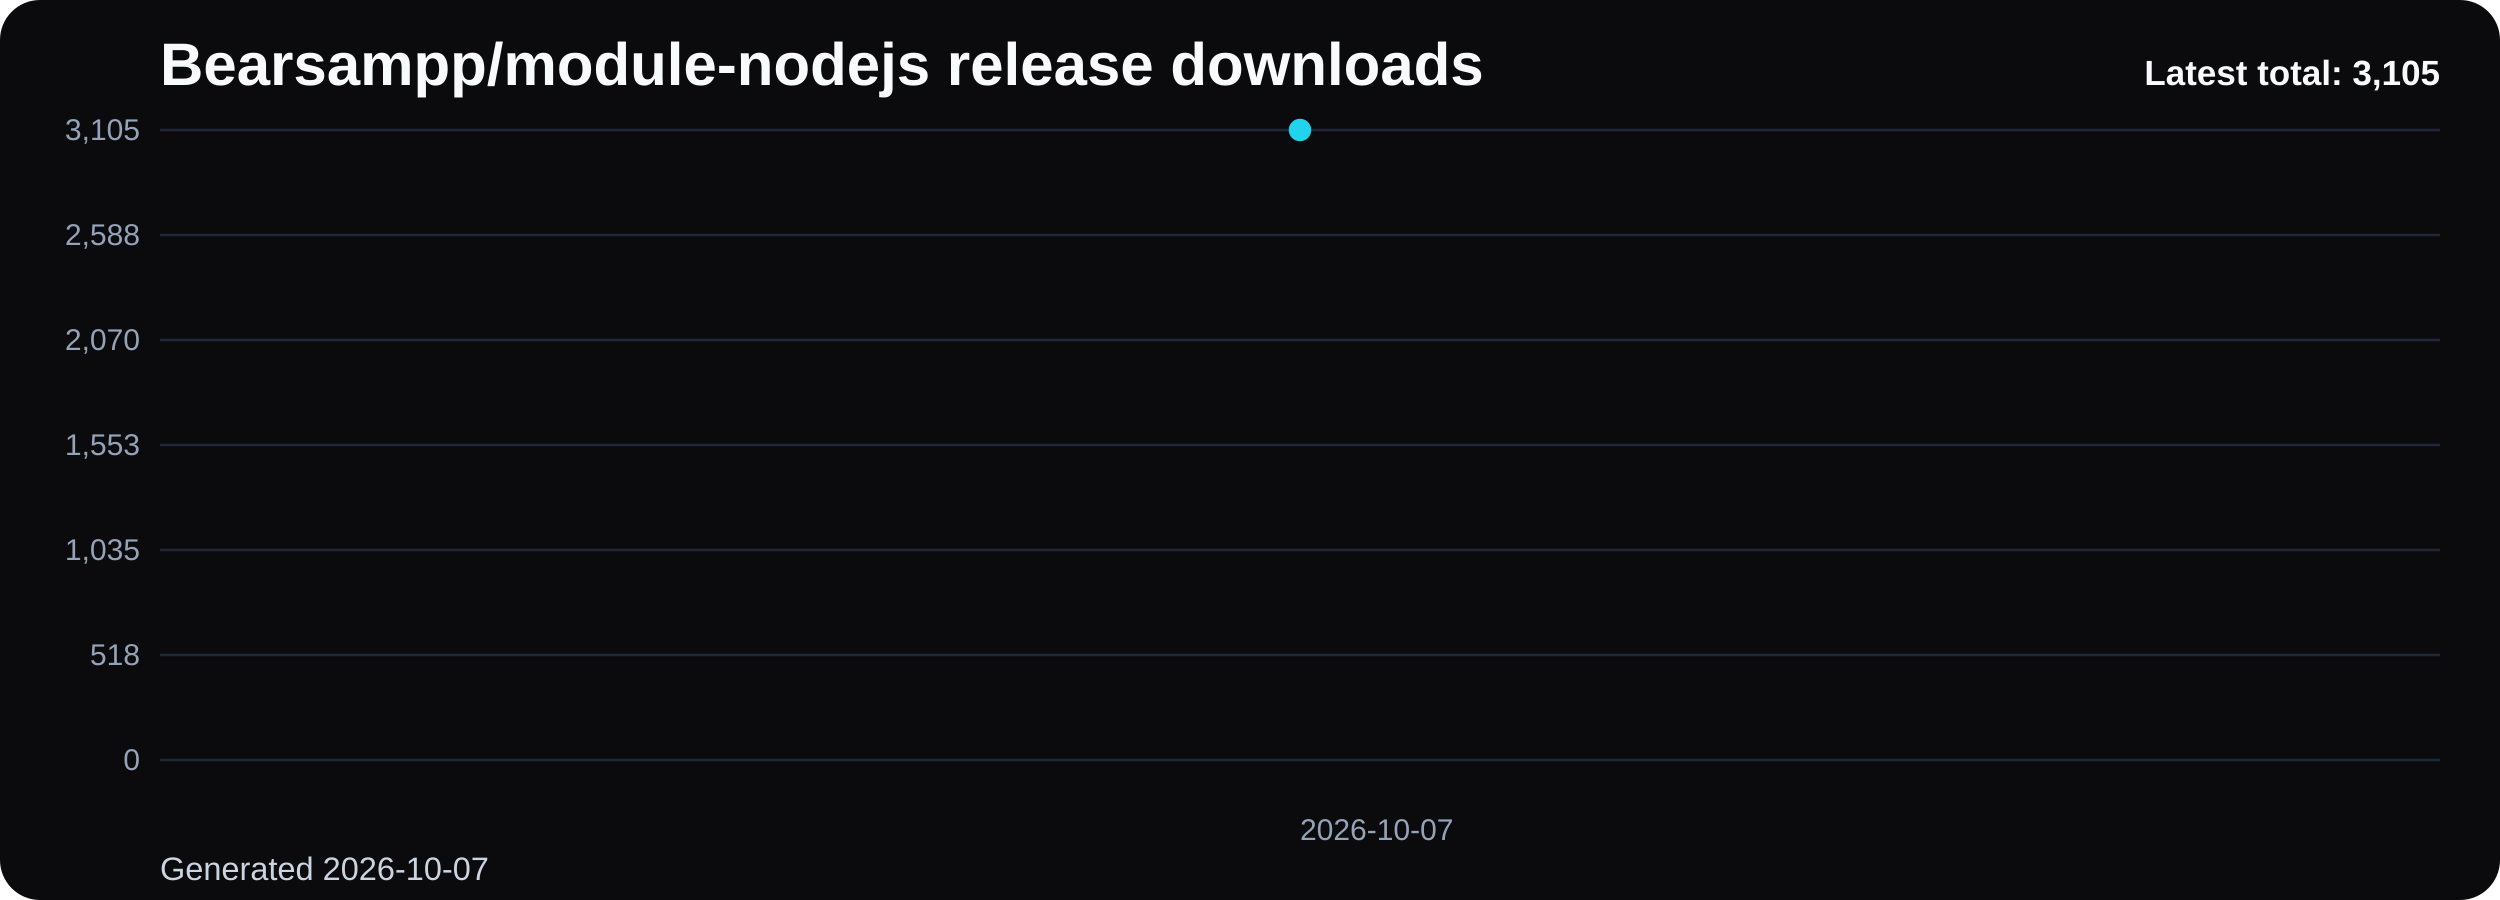
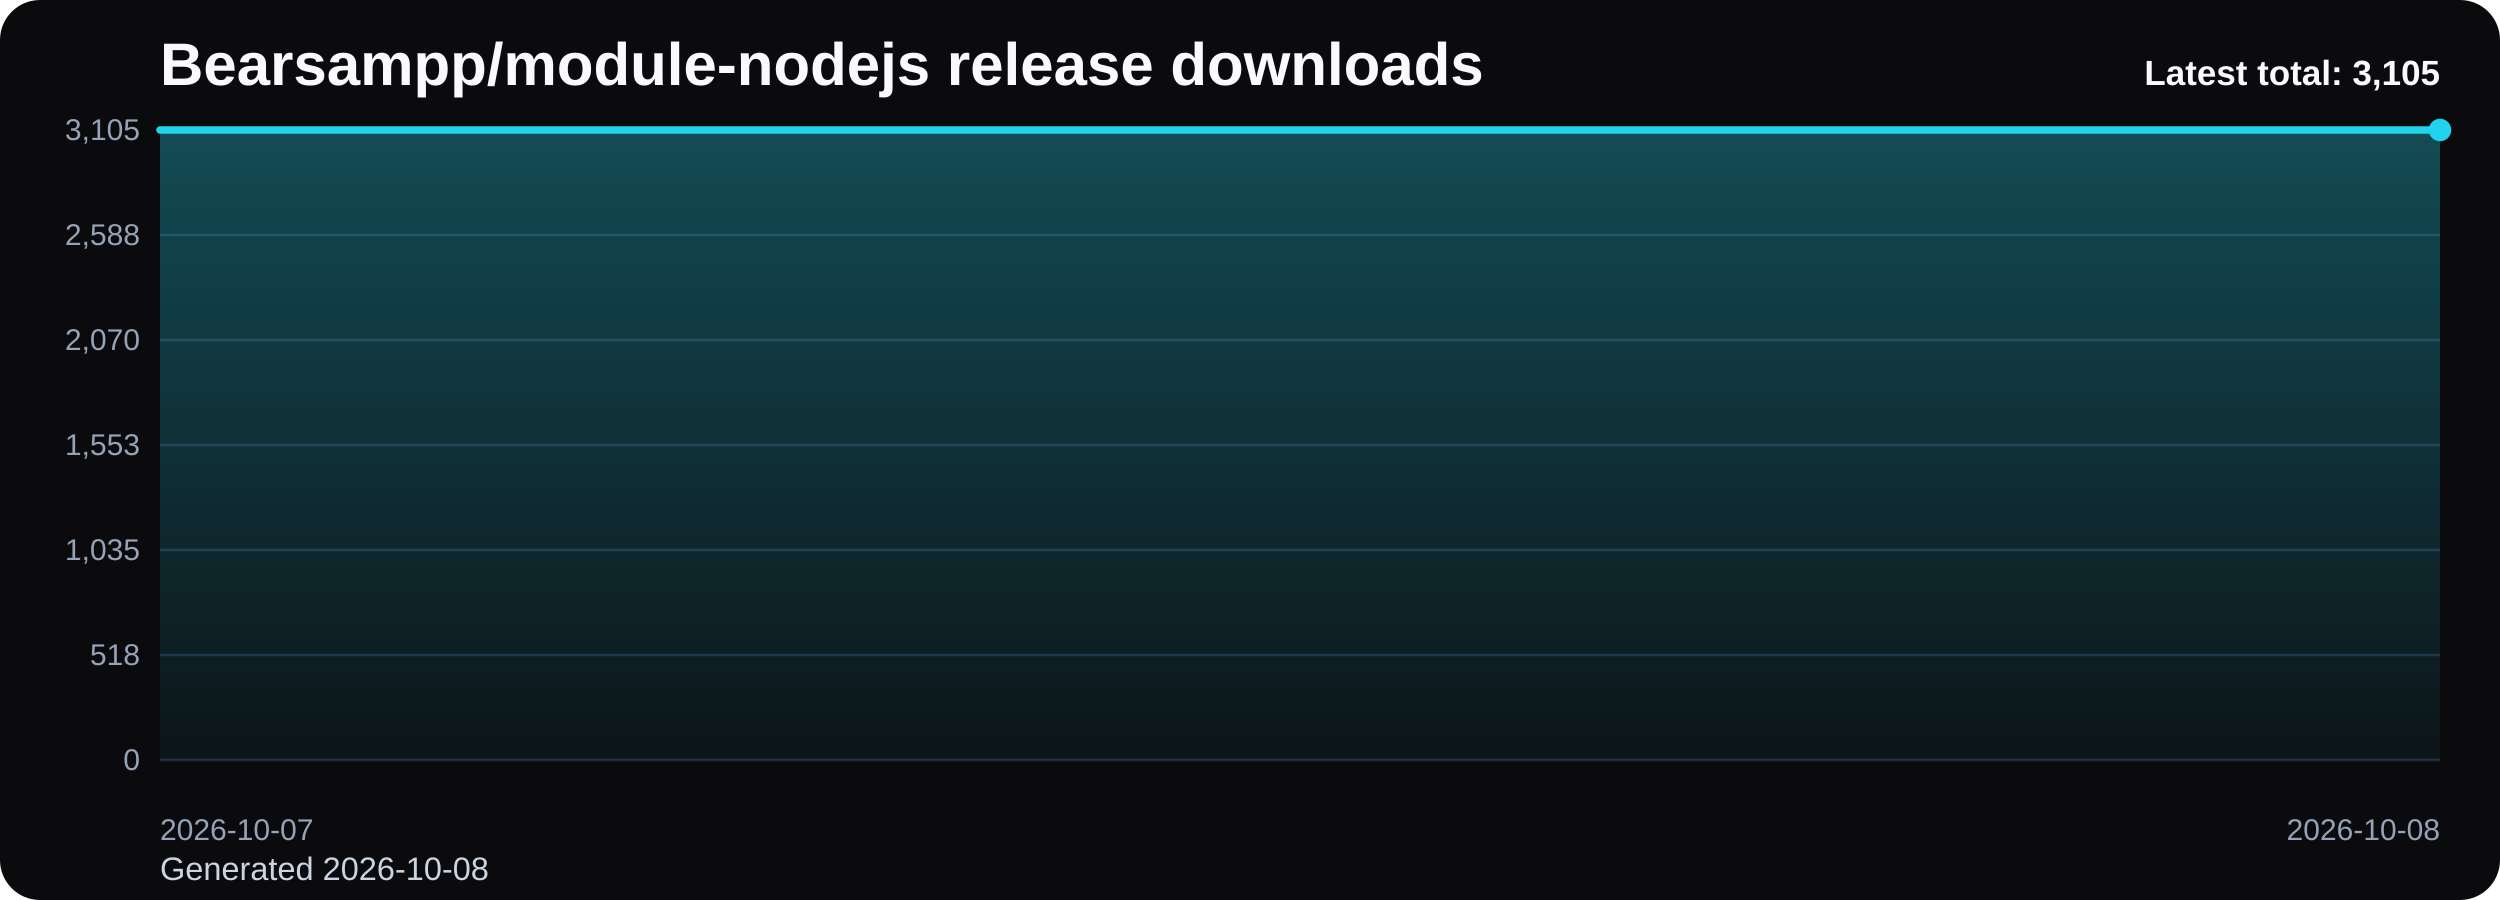
<svg xmlns="http://www.w3.org/2000/svg" viewBox="0 0 1000 360" role="img" aria-label="Bearsampp/module-nodejs release downloads chart">
  <defs>
    <linearGradient id="fill-total-trend-black" x1="0" y1="0" x2="0" y2="1">
      <stop offset="0%" stop-color="#22d3ee" stop-opacity="0.32" />
      <stop offset="100%" stop-color="#22d3ee" stop-opacity="0.05" />
    </linearGradient>
    <style>
      .bg { fill: #0b0b0d; }
      .title { font: 700 24px Arial, sans-serif; fill: #f8fafc; }
      .sub { font: 400 13px Arial, sans-serif; fill: #cbd5e1; }
      .grid { stroke: #1f2937; stroke-width: 1; }
      .axis { font: 400 12px Arial, sans-serif; fill: #94a3b8; }
      .line { fill: none; stroke: #22d3ee; stroke-width: 3; stroke-linecap: round; stroke-linejoin: round; }
      .dot { fill: #22d3ee; }
      .value { font: 600 11px Arial, sans-serif; fill: #cbd5e1; }
      .latest { font: 700 14px Arial, sans-serif; fill: #f8fafc; }
    </style>
  </defs>
  <rect class="bg" x="0" y="0" width="1000" height="360" rx="16" />
  <text class="title" x="64" y="34">Bearsampp/module-nodejs release downloads</text>
-   <text class="sub" x="64" y="352">Generated 2026-10-07</text>
+   <text class="sub" x="64" y="352">Generated 2026-10-08</text>
  <line x1="64" y1="52.00" x2="976" y2="52.00" class="grid" />
  <text x="56" y="56.00" text-anchor="end" class="axis">3,105</text>
  <line x1="64" y1="94.00" x2="976" y2="94.00" class="grid" />
  <text x="56" y="98.00" text-anchor="end" class="axis">2,588</text>
  <line x1="64" y1="136.00" x2="976" y2="136.00" class="grid" />
  <text x="56" y="140.00" text-anchor="end" class="axis">2,070</text>
  <line x1="64" y1="178.00" x2="976" y2="178.00" class="grid" />
  <text x="56" y="182.00" text-anchor="end" class="axis">1,553</text>
  <line x1="64" y1="220.00" x2="976" y2="220.00" class="grid" />
  <text x="56" y="224.00" text-anchor="end" class="axis">1,035</text>
  <line x1="64" y1="262.00" x2="976" y2="262.00" class="grid" />
  <text x="56" y="266.00" text-anchor="end" class="axis">518</text>
  <line x1="64" y1="304.00" x2="976" y2="304.00" class="grid" />
  <text x="56" y="308.00" text-anchor="end" class="axis">0</text>
-   <path d="M 520.00 304 L 520.00 52.00 L 520.00 304 Z" fill="url(#fill-total-trend-black)" />
-   <polyline class="line" points="520.00,52.00" />
-   <circle class="dot" cx="520.00" cy="52.00" r="4.5" />
-   <text class="axis" x="520.00" y="336" text-anchor="start">2026-10-07</text>
+   <path d="M 64.00 304 L 64.00 52.00 L 976.00 52.00 L 976.00 304 Z" fill="url(#fill-total-trend-black)" />
+   <polyline class="line" points="64.00,52.00 976.00,52.00" />
+   <circle class="dot" cx="976.00" cy="52.00" r="4.5" />
+   <text class="axis" x="64.00" y="336" text-anchor="start">2026-10-07</text>
+   <text class="axis" x="976.00" y="336" text-anchor="end">2026-10-08</text>
  <text class="latest" x="976" y="34" text-anchor="end">Latest total: 3,105</text>
</svg>
